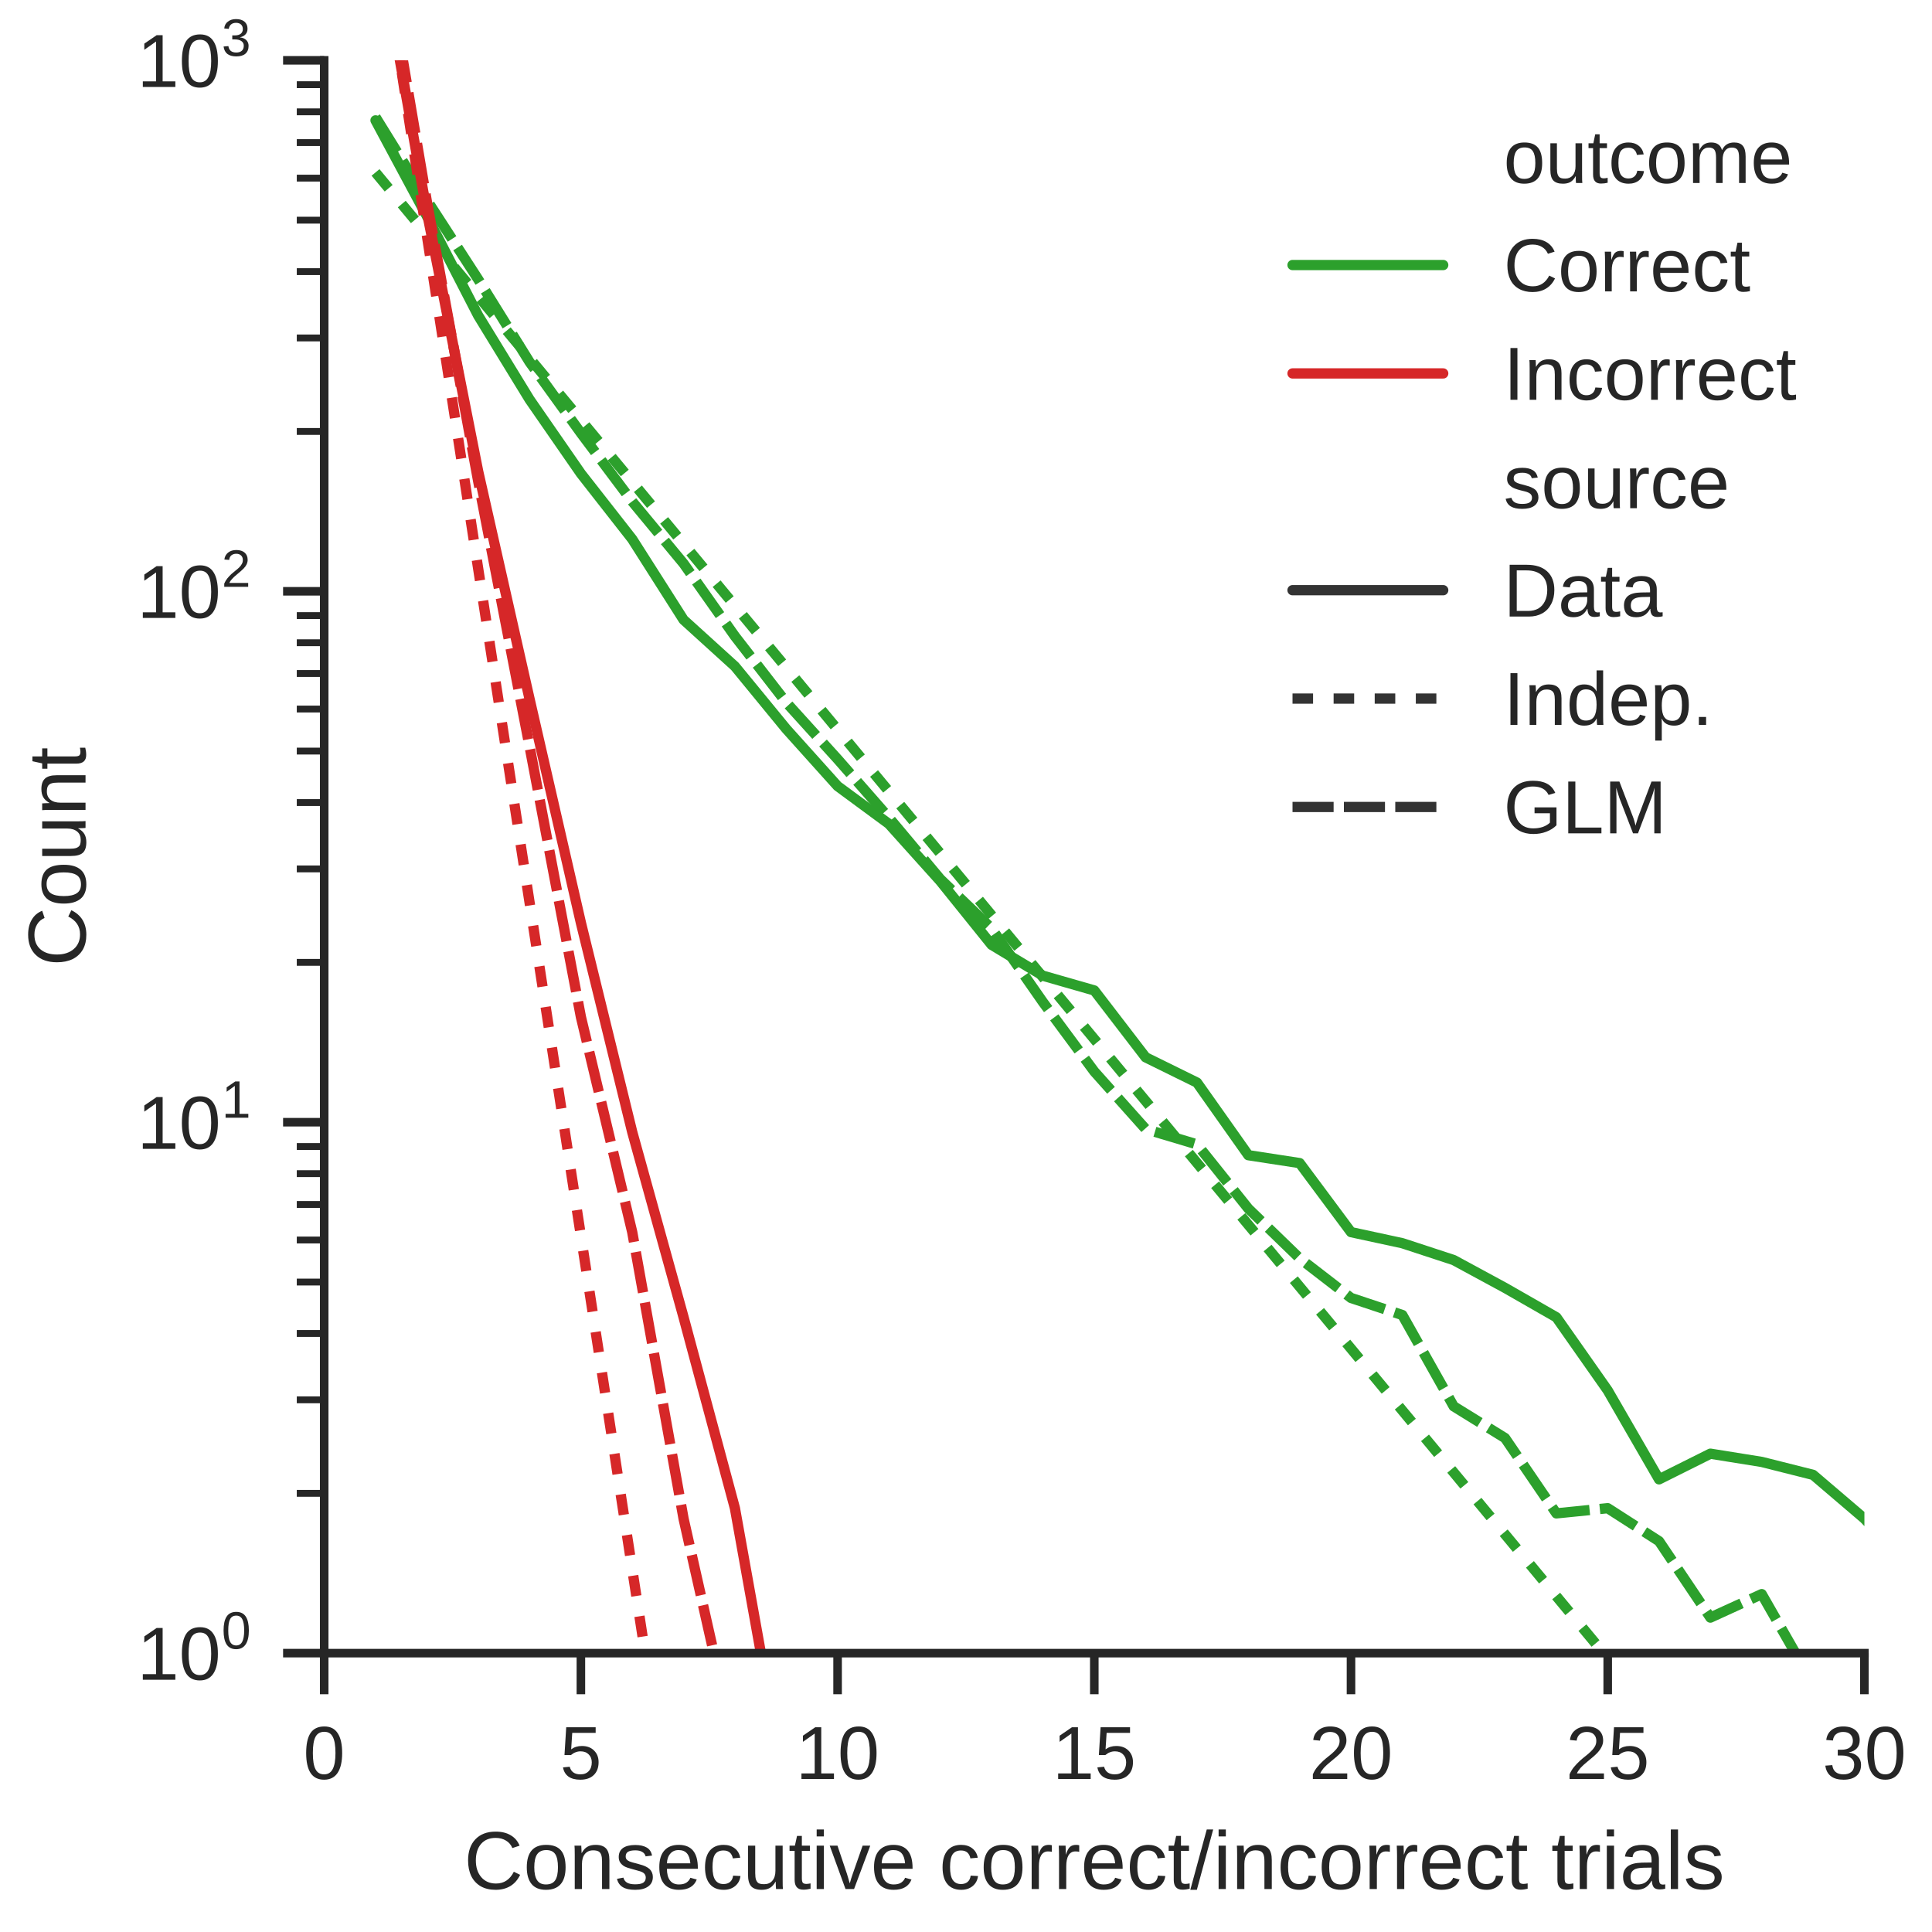
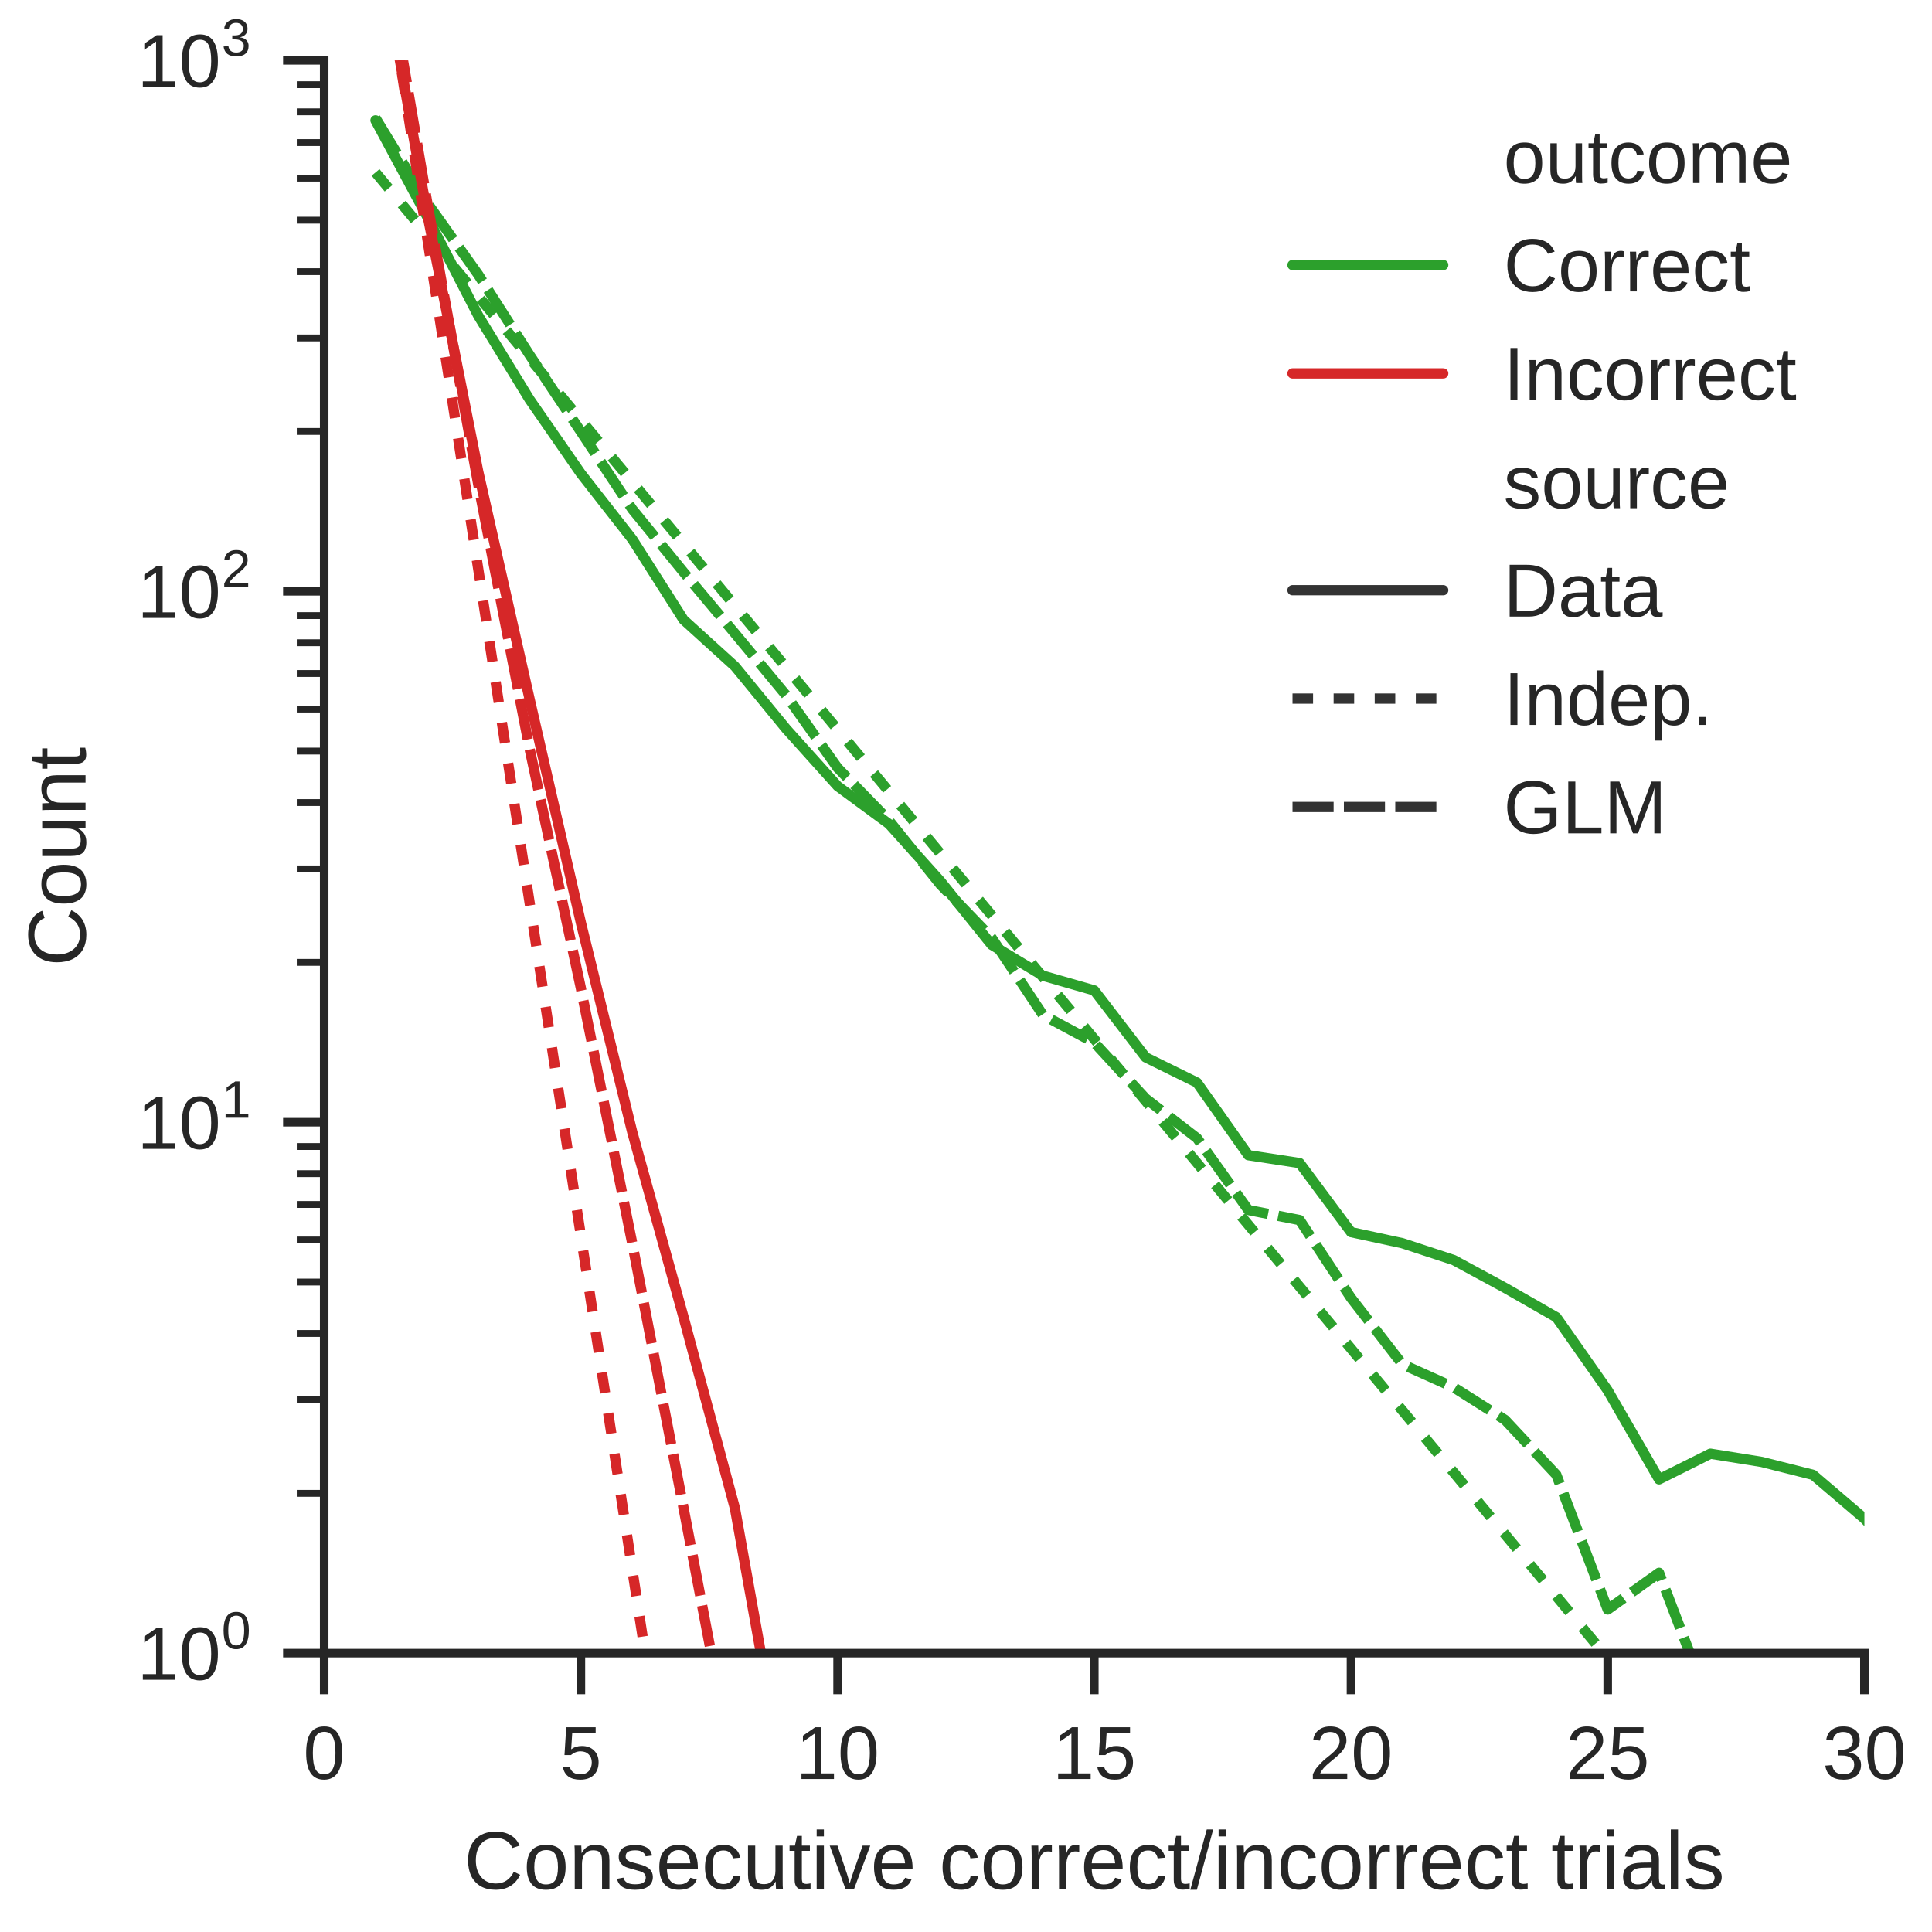
<svg xmlns="http://www.w3.org/2000/svg" xmlns:xlink="http://www.w3.org/1999/xlink" width="225.638pt" height="225.638pt" viewBox="0 0 225.638 225.638" version="1.1">
  <defs>
    <style type="text/css">*{stroke-linejoin: round; stroke-linecap: butt}</style>
  </defs>
  <g id="figure_1">
    <g id="patch_1">
      <path d="M 0 225.638  L 225.638 225.638  L 225.638 0  L 0 0  z " style="fill: #ffffff" />
    </g>
    <g id="axes_1">
      <g id="patch_2">
        <path d="M 37.862 193.07  L 217.744 193.07  L 217.744 7.048  L 37.862 7.048  z " style="fill: #ffffff" />
      </g>
      <g id="matplotlib.axis_1">
        <g id="xtick_1">
          <g id="line2d_1">
            <defs>
-               <path id="mf1eb9495c5" d="M 0 0  L 0 4.8  " style="stroke: #262626" />
+               <path id="m95c13f0aa0" d="M 0 0  L 0 4.8  " style="stroke: #262626" />
            </defs>
            <g>
-               <use xlink:href="#mf1eb9495c5" x="37.862" y="193.07" style="fill: #262626; stroke: #262626" />
+               <use xlink:href="#m95c13f0aa0" x="37.862" y="193.07" style="fill: #262626; stroke: #262626" />
            </g>
          </g>
          <g id="text_1">
            <text style="font-size: 8.8px; font-family: 'Arial', 'DejaVu Sans', 'Liberation Sans', 'Bitstream Vera Sans', sans-serif; text-anchor: middle; fill: #262626" x="37.862" y="207.776" transform="rotate(-0 37.86162 207.7762)">0</text>
          </g>
        </g>
        <g id="xtick_2">
          <g id="line2d_2">
            <g>
-               <use xlink:href="#mf1eb9495c5" x="67.842" y="193.07" style="fill: #262626; stroke: #262626" />
+               <use xlink:href="#m95c13f0aa0" x="67.842" y="193.07" style="fill: #262626; stroke: #262626" />
            </g>
          </g>
          <g id="text_2">
            <text style="font-size: 8.8px; font-family: 'Arial', 'DejaVu Sans', 'Liberation Sans', 'Bitstream Vera Sans', sans-serif; text-anchor: middle; fill: #262626" x="67.842" y="207.776" transform="rotate(-0 67.842 207.7762)">5</text>
          </g>
        </g>
        <g id="xtick_3">
          <g id="line2d_3">
            <g>
-               <use xlink:href="#mf1eb9495c5" x="97.822" y="193.07" style="fill: #262626; stroke: #262626" />
+               <use xlink:href="#m95c13f0aa0" x="97.822" y="193.07" style="fill: #262626; stroke: #262626" />
            </g>
          </g>
          <g id="text_3">
            <text style="font-size: 8.8px; font-family: 'Arial', 'DejaVu Sans', 'Liberation Sans', 'Bitstream Vera Sans', sans-serif; text-anchor: middle; fill: #262626" x="97.822" y="207.776" transform="rotate(-0 97.82239 207.7762)">10</text>
          </g>
        </g>
        <g id="xtick_4">
          <g id="line2d_4">
            <g>
-               <use xlink:href="#mf1eb9495c5" x="127.803" y="193.07" style="fill: #262626; stroke: #262626" />
+               <use xlink:href="#m95c13f0aa0" x="127.803" y="193.07" style="fill: #262626; stroke: #262626" />
            </g>
          </g>
          <g id="text_4">
            <text style="font-size: 8.8px; font-family: 'Arial', 'DejaVu Sans', 'Liberation Sans', 'Bitstream Vera Sans', sans-serif; text-anchor: middle; fill: #262626" x="127.803" y="207.776" transform="rotate(-0 127.8028 207.7762)">15</text>
          </g>
        </g>
        <g id="xtick_5">
          <g id="line2d_5">
            <g>
-               <use xlink:href="#mf1eb9495c5" x="157.783" y="193.07" style="fill: #262626; stroke: #262626" />
+               <use xlink:href="#m95c13f0aa0" x="157.783" y="193.07" style="fill: #262626; stroke: #262626" />
            </g>
          </g>
          <g id="text_5">
            <text style="font-size: 8.8px; font-family: 'Arial', 'DejaVu Sans', 'Liberation Sans', 'Bitstream Vera Sans', sans-serif; text-anchor: middle; fill: #262626" x="157.783" y="207.776" transform="rotate(-0 157.7832 207.7762)">20</text>
          </g>
        </g>
        <g id="xtick_6">
          <g id="line2d_6">
            <g>
-               <use xlink:href="#mf1eb9495c5" x="187.764" y="193.07" style="fill: #262626; stroke: #262626" />
+               <use xlink:href="#m95c13f0aa0" x="187.764" y="193.07" style="fill: #262626; stroke: #262626" />
            </g>
          </g>
          <g id="text_6">
            <text style="font-size: 8.8px; font-family: 'Arial', 'DejaVu Sans', 'Liberation Sans', 'Bitstream Vera Sans', sans-serif; text-anchor: middle; fill: #262626" x="187.764" y="207.776" transform="rotate(-0 187.7635 207.7762)">25</text>
          </g>
        </g>
        <g id="xtick_7">
          <g id="line2d_7">
            <g>
-               <use xlink:href="#mf1eb9495c5" x="217.744" y="193.07" style="fill: #262626; stroke: #262626" />
+               <use xlink:href="#m95c13f0aa0" x="217.744" y="193.07" style="fill: #262626; stroke: #262626" />
            </g>
          </g>
          <g id="text_7">
            <text style="font-size: 8.8px; font-family: 'Arial', 'DejaVu Sans', 'Liberation Sans', 'Bitstream Vera Sans', sans-serif; text-anchor: middle; fill: #262626" x="217.744" y="207.776" transform="rotate(-0 217.7439 207.7762)">30</text>
          </g>
        </g>
        <g id="text_8">
          <text style="font-size: 9.6px; font-family: 'Arial', 'DejaVu Sans', 'Liberation Sans', 'Bitstream Vera Sans', sans-serif; text-anchor: middle; fill: #262626" x="127.803" y="220.617" transform="rotate(-0 127.8028 220.6172)">Consecutive correct/incorrect trials</text>
        </g>
      </g>
      <g id="matplotlib.axis_2">
        <g id="ytick_1">
          <g id="line2d_8">
            <defs>
-               <path id="md444e3b2b7" d="M 0 0  L -4.8 0  " style="stroke: #262626" />
+               <path id="m8dec9cc1b5" d="M 0 0  L -4.8 0  " style="stroke: #262626" />
            </defs>
            <g>
-               <use xlink:href="#md444e3b2b7" x="37.862" y="193.07" style="fill: #262626; stroke: #262626" />
+               <use xlink:href="#m8dec9cc1b5" x="37.862" y="193.07" style="fill: #262626; stroke: #262626" />
            </g>
          </g>
          <g id="text_9">
            <g style="fill: #262626" transform="translate(16.00962 197.1176)">
              <text>
                <tspan x="0" y="-0.936" style="font-size: 8.8px; font-family: 'Arial'; fill: #262626">1</tspan>
                <tspan x="4.892" y="-0.936" style="font-size: 8.8px; font-family: 'Arial'; fill: #262626">0</tspan>
                <tspan x="9.869" y="-4.57" style="font-size: 6.16px; font-family: 'Arial'; fill: #262626">0</tspan>
              </text>
            </g>
          </g>
        </g>
        <g id="ytick_2">
          <g id="line2d_9">
            <g>
-               <use xlink:href="#md444e3b2b7" x="37.862" y="131.062" style="fill: #262626; stroke: #262626" />
+               <use xlink:href="#m8dec9cc1b5" x="37.862" y="131.062" style="fill: #262626; stroke: #262626" />
            </g>
          </g>
          <g id="text_10">
            <g style="fill: #262626" transform="translate(16.00962 135.1105)">
              <text>
                <tspan x="0" y="-0.936" style="font-size: 8.8px; font-family: 'Arial'; fill: #262626">1</tspan>
                <tspan x="4.892" y="-0.936" style="font-size: 8.8px; font-family: 'Arial'; fill: #262626">0</tspan>
                <tspan x="9.869" y="-4.57" style="font-size: 6.16px; font-family: 'Arial'; fill: #262626">1</tspan>
              </text>
            </g>
          </g>
        </g>
        <g id="ytick_3">
          <g id="line2d_10">
            <g>
-               <use xlink:href="#md444e3b2b7" x="37.862" y="69.055" style="fill: #262626; stroke: #262626" />
+               <use xlink:href="#m8dec9cc1b5" x="37.862" y="69.055" style="fill: #262626; stroke: #262626" />
            </g>
          </g>
          <g id="text_11">
            <g style="fill: #262626" transform="translate(16.00962 73.10336)">
              <text>
                <tspan x="0" y="-0.936" style="font-size: 8.8px; font-family: 'Arial'; fill: #262626">1</tspan>
                <tspan x="4.892" y="-0.936" style="font-size: 8.8px; font-family: 'Arial'; fill: #262626">0</tspan>
                <tspan x="9.869" y="-4.57" style="font-size: 6.16px; font-family: 'Arial'; fill: #262626">2</tspan>
              </text>
            </g>
          </g>
        </g>
        <g id="ytick_4">
          <g id="line2d_11">
            <g>
-               <use xlink:href="#md444e3b2b7" x="37.862" y="7.048" style="fill: #262626; stroke: #262626" />
+               <use xlink:href="#m8dec9cc1b5" x="37.862" y="7.048" style="fill: #262626; stroke: #262626" />
            </g>
          </g>
          <g id="text_12">
            <g style="fill: #262626" transform="translate(16.00962 11.09624)">
              <text>
                <tspan x="0" y="-0.936" style="font-size: 8.8px; font-family: 'Arial'; fill: #262626">1</tspan>
                <tspan x="4.892" y="-0.936" style="font-size: 8.8px; font-family: 'Arial'; fill: #262626">0</tspan>
                <tspan x="9.869" y="-4.57" style="font-size: 6.16px; font-family: 'Arial'; fill: #262626">3</tspan>
              </text>
            </g>
          </g>
        </g>
        <g id="ytick_5">
          <g id="line2d_12">
            <defs>
-               <path id="m6e1d77012a" d="M 0 0  L -3.2 0  " style="stroke: #262626; stroke-width: 0.8" />
+               <path id="m6eed6b7de1" d="M 0 0  L -3.2 0  " style="stroke: #262626; stroke-width: 0.8" />
            </defs>
            <g>
-               <use xlink:href="#m6e1d77012a" x="37.862" y="174.404" style="fill: #262626; stroke: #262626; stroke-width: 0.8" />
+               <use xlink:href="#m6eed6b7de1" x="37.862" y="174.404" style="fill: #262626; stroke: #262626; stroke-width: 0.8" />
            </g>
          </g>
        </g>
        <g id="ytick_6">
          <g id="line2d_13">
            <g>
-               <use xlink:href="#m6e1d77012a" x="37.862" y="163.485" style="fill: #262626; stroke: #262626; stroke-width: 0.8" />
+               <use xlink:href="#m6eed6b7de1" x="37.862" y="163.485" style="fill: #262626; stroke: #262626; stroke-width: 0.8" />
            </g>
          </g>
        </g>
        <g id="ytick_7">
          <g id="line2d_14">
            <g>
-               <use xlink:href="#m6e1d77012a" x="37.862" y="155.738" style="fill: #262626; stroke: #262626; stroke-width: 0.8" />
+               <use xlink:href="#m6eed6b7de1" x="37.862" y="155.738" style="fill: #262626; stroke: #262626; stroke-width: 0.8" />
            </g>
          </g>
        </g>
        <g id="ytick_8">
          <g id="line2d_15">
            <g>
-               <use xlink:href="#m6e1d77012a" x="37.862" y="149.728" style="fill: #262626; stroke: #262626; stroke-width: 0.8" />
+               <use xlink:href="#m6eed6b7de1" x="37.862" y="149.728" style="fill: #262626; stroke: #262626; stroke-width: 0.8" />
            </g>
          </g>
        </g>
        <g id="ytick_9">
          <g id="line2d_16">
            <g>
-               <use xlink:href="#m6e1d77012a" x="37.862" y="144.819" style="fill: #262626; stroke: #262626; stroke-width: 0.8" />
+               <use xlink:href="#m6eed6b7de1" x="37.862" y="144.819" style="fill: #262626; stroke: #262626; stroke-width: 0.8" />
            </g>
          </g>
        </g>
        <g id="ytick_10">
          <g id="line2d_17">
            <g>
-               <use xlink:href="#m6e1d77012a" x="37.862" y="140.667" style="fill: #262626; stroke: #262626; stroke-width: 0.8" />
+               <use xlink:href="#m6eed6b7de1" x="37.862" y="140.667" style="fill: #262626; stroke: #262626; stroke-width: 0.8" />
            </g>
          </g>
        </g>
        <g id="ytick_11">
          <g id="line2d_18">
            <g>
-               <use xlink:href="#m6e1d77012a" x="37.862" y="137.072" style="fill: #262626; stroke: #262626; stroke-width: 0.8" />
+               <use xlink:href="#m6eed6b7de1" x="37.862" y="137.072" style="fill: #262626; stroke: #262626; stroke-width: 0.8" />
            </g>
          </g>
        </g>
        <g id="ytick_12">
          <g id="line2d_19">
            <g>
-               <use xlink:href="#m6e1d77012a" x="37.862" y="133.9" style="fill: #262626; stroke: #262626; stroke-width: 0.8" />
+               <use xlink:href="#m6eed6b7de1" x="37.862" y="133.9" style="fill: #262626; stroke: #262626; stroke-width: 0.8" />
            </g>
          </g>
        </g>
        <g id="ytick_13">
          <g id="line2d_20">
            <g>
-               <use xlink:href="#m6e1d77012a" x="37.862" y="112.396" style="fill: #262626; stroke: #262626; stroke-width: 0.8" />
+               <use xlink:href="#m6eed6b7de1" x="37.862" y="112.396" style="fill: #262626; stroke: #262626; stroke-width: 0.8" />
            </g>
          </g>
        </g>
        <g id="ytick_14">
          <g id="line2d_21">
            <g>
-               <use xlink:href="#m6e1d77012a" x="37.862" y="101.478" style="fill: #262626; stroke: #262626; stroke-width: 0.8" />
+               <use xlink:href="#m6eed6b7de1" x="37.862" y="101.478" style="fill: #262626; stroke: #262626; stroke-width: 0.8" />
            </g>
          </g>
        </g>
        <g id="ytick_15">
          <g id="line2d_22">
            <g>
-               <use xlink:href="#m6e1d77012a" x="37.862" y="93.73" style="fill: #262626; stroke: #262626; stroke-width: 0.8" />
+               <use xlink:href="#m6eed6b7de1" x="37.862" y="93.73" style="fill: #262626; stroke: #262626; stroke-width: 0.8" />
            </g>
          </g>
        </g>
        <g id="ytick_16">
          <g id="line2d_23">
            <g>
-               <use xlink:href="#m6e1d77012a" x="37.862" y="87.721" style="fill: #262626; stroke: #262626; stroke-width: 0.8" />
+               <use xlink:href="#m6eed6b7de1" x="37.862" y="87.721" style="fill: #262626; stroke: #262626; stroke-width: 0.8" />
            </g>
          </g>
        </g>
        <g id="ytick_17">
          <g id="line2d_24">
            <g>
-               <use xlink:href="#m6e1d77012a" x="37.862" y="82.812" style="fill: #262626; stroke: #262626; stroke-width: 0.8" />
+               <use xlink:href="#m6eed6b7de1" x="37.862" y="82.812" style="fill: #262626; stroke: #262626; stroke-width: 0.8" />
            </g>
          </g>
        </g>
        <g id="ytick_18">
          <g id="line2d_25">
            <g>
-               <use xlink:href="#m6e1d77012a" x="37.862" y="78.66" style="fill: #262626; stroke: #262626; stroke-width: 0.8" />
+               <use xlink:href="#m6eed6b7de1" x="37.862" y="78.66" style="fill: #262626; stroke: #262626; stroke-width: 0.8" />
            </g>
          </g>
        </g>
        <g id="ytick_19">
          <g id="line2d_26">
            <g>
-               <use xlink:href="#m6e1d77012a" x="37.862" y="75.064" style="fill: #262626; stroke: #262626; stroke-width: 0.8" />
+               <use xlink:href="#m6eed6b7de1" x="37.862" y="75.064" style="fill: #262626; stroke: #262626; stroke-width: 0.8" />
            </g>
          </g>
        </g>
        <g id="ytick_20">
          <g id="line2d_27">
            <g>
-               <use xlink:href="#m6e1d77012a" x="37.862" y="71.893" style="fill: #262626; stroke: #262626; stroke-width: 0.8" />
+               <use xlink:href="#m6eed6b7de1" x="37.862" y="71.893" style="fill: #262626; stroke: #262626; stroke-width: 0.8" />
            </g>
          </g>
        </g>
        <g id="ytick_21">
          <g id="line2d_28">
            <g>
-               <use xlink:href="#m6e1d77012a" x="37.862" y="50.389" style="fill: #262626; stroke: #262626; stroke-width: 0.8" />
+               <use xlink:href="#m6eed6b7de1" x="37.862" y="50.389" style="fill: #262626; stroke: #262626; stroke-width: 0.8" />
            </g>
          </g>
        </g>
        <g id="ytick_22">
          <g id="line2d_29">
            <g>
-               <use xlink:href="#m6e1d77012a" x="37.862" y="39.47" style="fill: #262626; stroke: #262626; stroke-width: 0.8" />
+               <use xlink:href="#m6eed6b7de1" x="37.862" y="39.47" style="fill: #262626; stroke: #262626; stroke-width: 0.8" />
            </g>
          </g>
        </g>
        <g id="ytick_23">
          <g id="line2d_30">
            <g>
-               <use xlink:href="#m6e1d77012a" x="37.862" y="31.723" style="fill: #262626; stroke: #262626; stroke-width: 0.8" />
+               <use xlink:href="#m6eed6b7de1" x="37.862" y="31.723" style="fill: #262626; stroke: #262626; stroke-width: 0.8" />
            </g>
          </g>
        </g>
        <g id="ytick_24">
          <g id="line2d_31">
            <g>
-               <use xlink:href="#m6e1d77012a" x="37.862" y="25.714" style="fill: #262626; stroke: #262626; stroke-width: 0.8" />
+               <use xlink:href="#m6eed6b7de1" x="37.862" y="25.714" style="fill: #262626; stroke: #262626; stroke-width: 0.8" />
            </g>
          </g>
        </g>
        <g id="ytick_25">
          <g id="line2d_32">
            <g>
-               <use xlink:href="#m6e1d77012a" x="37.862" y="20.804" style="fill: #262626; stroke: #262626; stroke-width: 0.8" />
+               <use xlink:href="#m6eed6b7de1" x="37.862" y="20.804" style="fill: #262626; stroke: #262626; stroke-width: 0.8" />
            </g>
          </g>
        </g>
        <g id="ytick_26">
          <g id="line2d_33">
            <g>
-               <use xlink:href="#m6e1d77012a" x="37.862" y="16.653" style="fill: #262626; stroke: #262626; stroke-width: 0.8" />
+               <use xlink:href="#m6eed6b7de1" x="37.862" y="16.653" style="fill: #262626; stroke: #262626; stroke-width: 0.8" />
            </g>
          </g>
        </g>
        <g id="ytick_27">
          <g id="line2d_34">
            <g>
-               <use xlink:href="#m6e1d77012a" x="37.862" y="13.057" style="fill: #262626; stroke: #262626; stroke-width: 0.8" />
+               <use xlink:href="#m6eed6b7de1" x="37.862" y="13.057" style="fill: #262626; stroke: #262626; stroke-width: 0.8" />
            </g>
          </g>
        </g>
        <g id="ytick_28">
          <g id="line2d_35">
            <g>
-               <use xlink:href="#m6e1d77012a" x="37.862" y="9.886" style="fill: #262626; stroke: #262626; stroke-width: 0.8" />
+               <use xlink:href="#m6eed6b7de1" x="37.862" y="9.886" style="fill: #262626; stroke: #262626; stroke-width: 0.8" />
            </g>
          </g>
        </g>
        <g id="text_13">
          <text style="font-size: 9.6px; font-family: 'Arial', 'DejaVu Sans', 'Liberation Sans', 'Bitstream Vera Sans', sans-serif; text-anchor: middle; fill: #262626" x="9.989" y="100.059" transform="rotate(-90 9.989302 100.0589)">Count</text>
        </g>
      </g>
      <g id="line2d_36">
-         <path d="M 43.858 14.057  L 49.854 25.236  L 55.85 36.86  L 61.846 46.65  L 67.842 55.306  L 73.838 62.966  L 79.834 72.383  L 85.83 77.824  L 91.826 85.134  L 97.822 91.809  L 103.818 96.227  L 109.815 102.898  L 115.811 110.345  L 121.807 113.956  L 127.803 115.674  L 133.799 123.484  L 139.795 126.435  L 145.791 134.916  L 151.787 135.838  L 157.783 143.899  L 163.779 145.195  L 169.775 147.162  L 175.771 150.41  L 181.767 153.842  L 187.764 162.385  L 193.76 172.771  L 199.756 169.776  L 205.752 170.738  L 211.748 172.248  L 217.744 177.366  L 223.74 183.69  L 226.638 184.892  " clip-path="url(#p2194872ee0)" style="fill: none; stroke: #2ca02c; stroke-width: 1.2; stroke-linecap: round" />
+         <path d="M 43.858 14.057  L 49.854 25.236  L 55.85 36.86  L 61.846 46.65  L 67.842 55.306  L 73.838 62.966  L 79.834 72.383  L 85.83 77.824  L 91.826 85.134  L 97.822 91.809  L 103.818 96.227  L 109.815 102.898  L 115.811 110.345  L 121.807 113.956  L 127.803 115.674  L 133.799 123.484  L 139.795 126.435  L 145.791 134.916  L 151.787 135.838  L 157.783 143.899  L 163.779 145.195  L 169.775 147.162  L 175.771 150.41  L 181.767 153.842  L 187.764 162.385  L 193.76 172.771  L 199.756 169.776  L 205.752 170.738  L 211.748 172.248  L 217.744 177.366  L 223.74 183.69  L 226.638 184.892  " clip-path="url(#pa13d296b0c)" style="fill: none; stroke: #2ca02c; stroke-width: 1.2; stroke-linecap: round" />
      </g>
      <g id="line2d_37">
-         <path d="M 43.858 20.138  L 49.854 27.368  L 55.85 34.598  L 61.846 41.828  L 67.842 49.058  L 73.838 56.287  L 79.834 63.517  L 85.83 70.747  L 91.826 77.977  L 97.822 85.207  L 103.818 92.436  L 109.815 99.666  L 115.811 106.896  L 121.807 114.126  L 127.803 121.356  L 133.799 128.585  L 139.795 135.815  L 145.791 143.045  L 151.787 150.275  L 157.783 157.505  L 163.779 164.734  L 169.775 171.964  L 175.771 179.194  L 181.767 186.424  L 187.764 193.654  L 193.76 200.883  L 199.756 208.113  L 205.752 215.343  L 211.748 222.573  L 215.119 226.638  " clip-path="url(#p2194872ee0)" style="fill: none; stroke-dasharray: 2.4,2.4; stroke-dashoffset: 0; stroke: #2ca02c; stroke-width: 1.2" />
+         <path d="M 43.858 20.138  L 49.854 27.368  L 55.85 34.598  L 61.846 41.828  L 67.842 49.058  L 73.838 56.287  L 79.834 63.517  L 85.83 70.747  L 91.826 77.977  L 97.822 85.207  L 103.818 92.436  L 109.815 99.666  L 115.811 106.896  L 121.807 114.126  L 127.803 121.356  L 133.799 128.585  L 139.795 135.815  L 145.791 143.045  L 151.787 150.275  L 157.783 157.505  L 163.779 164.734  L 169.775 171.964  L 175.771 179.194  L 181.767 186.424  L 187.764 193.654  L 193.76 200.883  L 199.756 208.113  L 205.752 215.343  L 211.748 222.573  L 215.119 226.638  " clip-path="url(#pa13d296b0c)" style="fill: none; stroke-dasharray: 2.4,2.4; stroke-dashoffset: 0; stroke: #2ca02c; stroke-width: 1.2" />
      </g>
      <g id="line2d_38">
-         <path d="M 43.858 13.676  L 49.854 23.365  L 55.85 32.628  L 61.846 42.275  L 67.842 50.575  L 73.838 58.574  L 79.834 65.814  L 85.83 74.304  L 91.826 82.037  L 97.822 88.658  L 103.818 95.498  L 109.815 102.663  L 115.811 108.438  L 121.807 117.038  L 127.803 125.143  L 133.799 131.86  L 139.795 133.652  L 145.791 141.153  L 151.787 146.959  L 157.783 151.586  L 163.779 153.582  L 169.775 164.243  L 175.771 167.949  L 181.767 176.747  L 187.764 176.142  L 193.76 179.995  L 199.756 188.918  L 205.752 186.177  L 211.748 196.666  L 217.744 199.361  L 223.74 219.483  L 226.638 221.016  " clip-path="url(#p2194872ee0)" style="fill: none; stroke-dasharray: 4.8,1.2; stroke-dashoffset: 0; stroke: #2ca02c; stroke-width: 1.2" />
+         <path d="M 43.858 13.794  L 49.854 23.631  L 55.85 32.068  L 61.846 41.449  L 67.842 50.423  L 73.838 59.463  L 79.834 66.817  L 85.83 73.979  L 91.826 81.214  L 97.822 89.676  L 103.818 95.83  L 109.815 103.295  L 115.811 109.526  L 121.807 118.546  L 127.803 121.762  L 133.799 128.293  L 139.795 132.92  L 145.791 141.316  L 151.787 142.491  L 157.783 151.586  L 163.779 159.333  L 169.775 162.029  L 175.771 165.828  L 181.767 172.248  L 187.764 187.973  L 193.76 183.69  L 199.756 199.361  L 205.752 194.216  L 211.748 195.413  L 217.744 207.584  L 223.74 203.988  L 226.638 208.865  " clip-path="url(#pa13d296b0c)" style="fill: none; stroke-dasharray: 4.8,1.2; stroke-dashoffset: 0; stroke: #2ca02c; stroke-width: 1.2" />
      </g>
      <g id="line2d_39">
-         <path d="M 45.271 -1  L 49.854 24.736  L 55.85 55.071  L 61.846 81.623  L 67.842 107.769  L 73.838 132.209  L 79.834 153.842  L 85.83 176.142  L 91.826 209.58  L 97.822 222.654  L 103.818 226.25  L 103.863 226.638  " clip-path="url(#p2194872ee0)" style="fill: none; stroke: #d62728; stroke-width: 1.2; stroke-linecap: round" />
+         <path d="M 45.271 -1  L 49.854 24.736  L 55.85 55.071  L 61.846 81.623  L 67.842 107.769  L 73.838 132.209  L 79.834 153.842  L 85.83 176.142  L 91.826 209.58  L 97.822 222.654  L 103.818 226.25  L 103.863 226.638  " clip-path="url(#pa13d296b0c)" style="fill: none; stroke: #d62728; stroke-width: 1.2; stroke-linecap: round" />
      </g>
      <g id="line2d_40">
-         <path d="M 45.468 -1  L 49.854 27.488  L 55.85 66.435  L 61.846 105.381  L 67.842 144.327  L 73.838 183.273  L 79.834 222.22  L 80.514 226.638  " clip-path="url(#p2194872ee0)" style="fill: none; stroke-dasharray: 2.4,2.4; stroke-dashoffset: 0; stroke: #d62728; stroke-width: 1.2" />
+         <path d="M 45.468 -1  L 49.854 27.488  L 55.85 66.435  L 61.846 105.381  L 67.842 144.327  L 73.838 183.273  L 79.834 222.22  L 80.514 226.638  " clip-path="url(#pa13d296b0c)" style="fill: none; stroke-dasharray: 2.4,2.4; stroke-dashoffset: 0; stroke: #d62728; stroke-width: 1.2" />
      </g>
      <g id="line2d_41">
-         <path d="M 45.688 -1  L 49.854 23.544  L 55.85 56.21  L 61.846 87.166  L 67.842 118.759  L 73.838 143.899  L 79.834 177.366  L 85.83 203.988  L 90.972 226.638  " clip-path="url(#p2194872ee0)" style="fill: none; stroke-dasharray: 4.8,1.2; stroke-dashoffset: 0; stroke: #d62728; stroke-width: 1.2" />
+         <path d="M 45.694 -1  L 49.854 23.408  L 55.85 56.539  L 61.846 87.431  L 67.842 115.421  L 73.838 145.195  L 79.834 176.142  L 85.83 207.584  L 88.01 226.638  " clip-path="url(#pa13d296b0c)" style="fill: none; stroke-dasharray: 4.8,1.2; stroke-dashoffset: 0; stroke: #d62728; stroke-width: 1.2" />
      </g>
      <g id="line2d_42" />
      <g id="line2d_43" />
      <g id="line2d_44" />
      <g id="line2d_45" />
      <g id="line2d_46" />
      <g id="line2d_47" />
      <g id="line2d_48" />
      <g id="patch_3">
        <path d="M 37.862 193.07  L 37.862 7.048  " style="fill: none; stroke: #262626; stroke-linejoin: miter; stroke-linecap: square" />
      </g>
      <g id="patch_4">
        <path d="M 37.862 193.07  L 217.744 193.07  " style="fill: none; stroke: #262626; stroke-linejoin: miter; stroke-linecap: square" />
      </g>
      <g id="legend_1">
        <g id="line2d_49">
          <path d="M 150.953 18.295  L 159.753 18.295  L 168.553 18.295  " style="fill: none" />
        </g>
        <g id="text_14">
          <text style="font-size: 8.8px; font-family: 'Arial', 'DejaVu Sans', 'Liberation Sans', 'Bitstream Vera Sans', sans-serif; text-anchor: start; fill: #262626" x="175.593" y="21.375" transform="rotate(-0 175.5933 21.37488)">outcome</text>
        </g>
        <g id="line2d_50">
          <path d="M 150.953 30.953  L 159.753 30.953  L 168.553 30.953  " style="fill: none; stroke: #2ca02c; stroke-width: 1.2; stroke-linecap: round" />
        </g>
        <g id="text_15">
          <text style="font-size: 8.8px; font-family: 'Arial', 'DejaVu Sans', 'Liberation Sans', 'Bitstream Vera Sans', sans-serif; text-anchor: start; fill: #262626" x="175.593" y="34.033" transform="rotate(-0 175.5933 34.03347)">Correct</text>
        </g>
        <g id="line2d_51">
          <path d="M 150.953 43.612  L 159.753 43.612  L 168.553 43.612  " style="fill: none; stroke: #d62728; stroke-width: 1.2; stroke-linecap: round" />
        </g>
        <g id="text_16">
          <text style="font-size: 8.8px; font-family: 'Arial', 'DejaVu Sans', 'Liberation Sans', 'Bitstream Vera Sans', sans-serif; text-anchor: start; fill: #262626" x="175.593" y="46.692" transform="rotate(-0 175.5933 46.69207)">Incorrect</text>
        </g>
        <g id="line2d_52">
          <path d="M 150.953 56.271  L 159.753 56.271  L 168.553 56.271  " style="fill: none" />
        </g>
        <g id="text_17">
          <text style="font-size: 8.8px; font-family: 'Arial', 'DejaVu Sans', 'Liberation Sans', 'Bitstream Vera Sans', sans-serif; text-anchor: start; fill: #262626" x="175.593" y="59.351" transform="rotate(-0 175.5933 59.35066)">source</text>
        </g>
        <g id="line2d_53">
          <path d="M 150.953 68.929  L 159.753 68.929  L 168.553 68.929  " style="fill: none; stroke: #333333; stroke-width: 1.2; stroke-linecap: round" />
        </g>
        <g id="text_18">
          <text style="font-size: 8.8px; font-family: 'Arial', 'DejaVu Sans', 'Liberation Sans', 'Bitstream Vera Sans', sans-serif; text-anchor: start; fill: #262626" x="175.593" y="72.009" transform="rotate(-0 175.5933 72.00926)">Data</text>
        </g>
        <g id="line2d_54">
          <path d="M 150.953 81.588  L 159.753 81.588  L 168.553 81.588  " style="fill: none; stroke-dasharray: 2.4,2.4; stroke-dashoffset: 0; stroke: #333333; stroke-width: 1.2" />
        </g>
        <g id="text_19">
          <text style="font-size: 8.8px; font-family: 'Arial', 'DejaVu Sans', 'Liberation Sans', 'Bitstream Vera Sans', sans-serif; text-anchor: start; fill: #262626" x="175.593" y="84.668" transform="rotate(-0 175.5933 84.66785)">Indep.</text>
        </g>
        <g id="line2d_55">
          <path d="M 150.953 94.246  L 159.753 94.246  L 168.553 94.246  " style="fill: none; stroke-dasharray: 4.8,1.2; stroke-dashoffset: 0; stroke: #333333; stroke-width: 1.2" />
        </g>
        <g id="text_20">
          <text style="font-size: 8.8px; font-family: 'Arial', 'DejaVu Sans', 'Liberation Sans', 'Bitstream Vera Sans', sans-serif; text-anchor: start; fill: #262626" x="175.593" y="97.326" transform="rotate(-0 175.5933 97.32644)">GLM</text>
        </g>
      </g>
    </g>
  </g>
  <defs>
-     <clipPath id="p2194872ee0">
+     <clipPath id="pa13d296b0c">
      <rect x="37.862" y="7.048" width="179.882" height="186.021" />
    </clipPath>
  </defs>
</svg>
